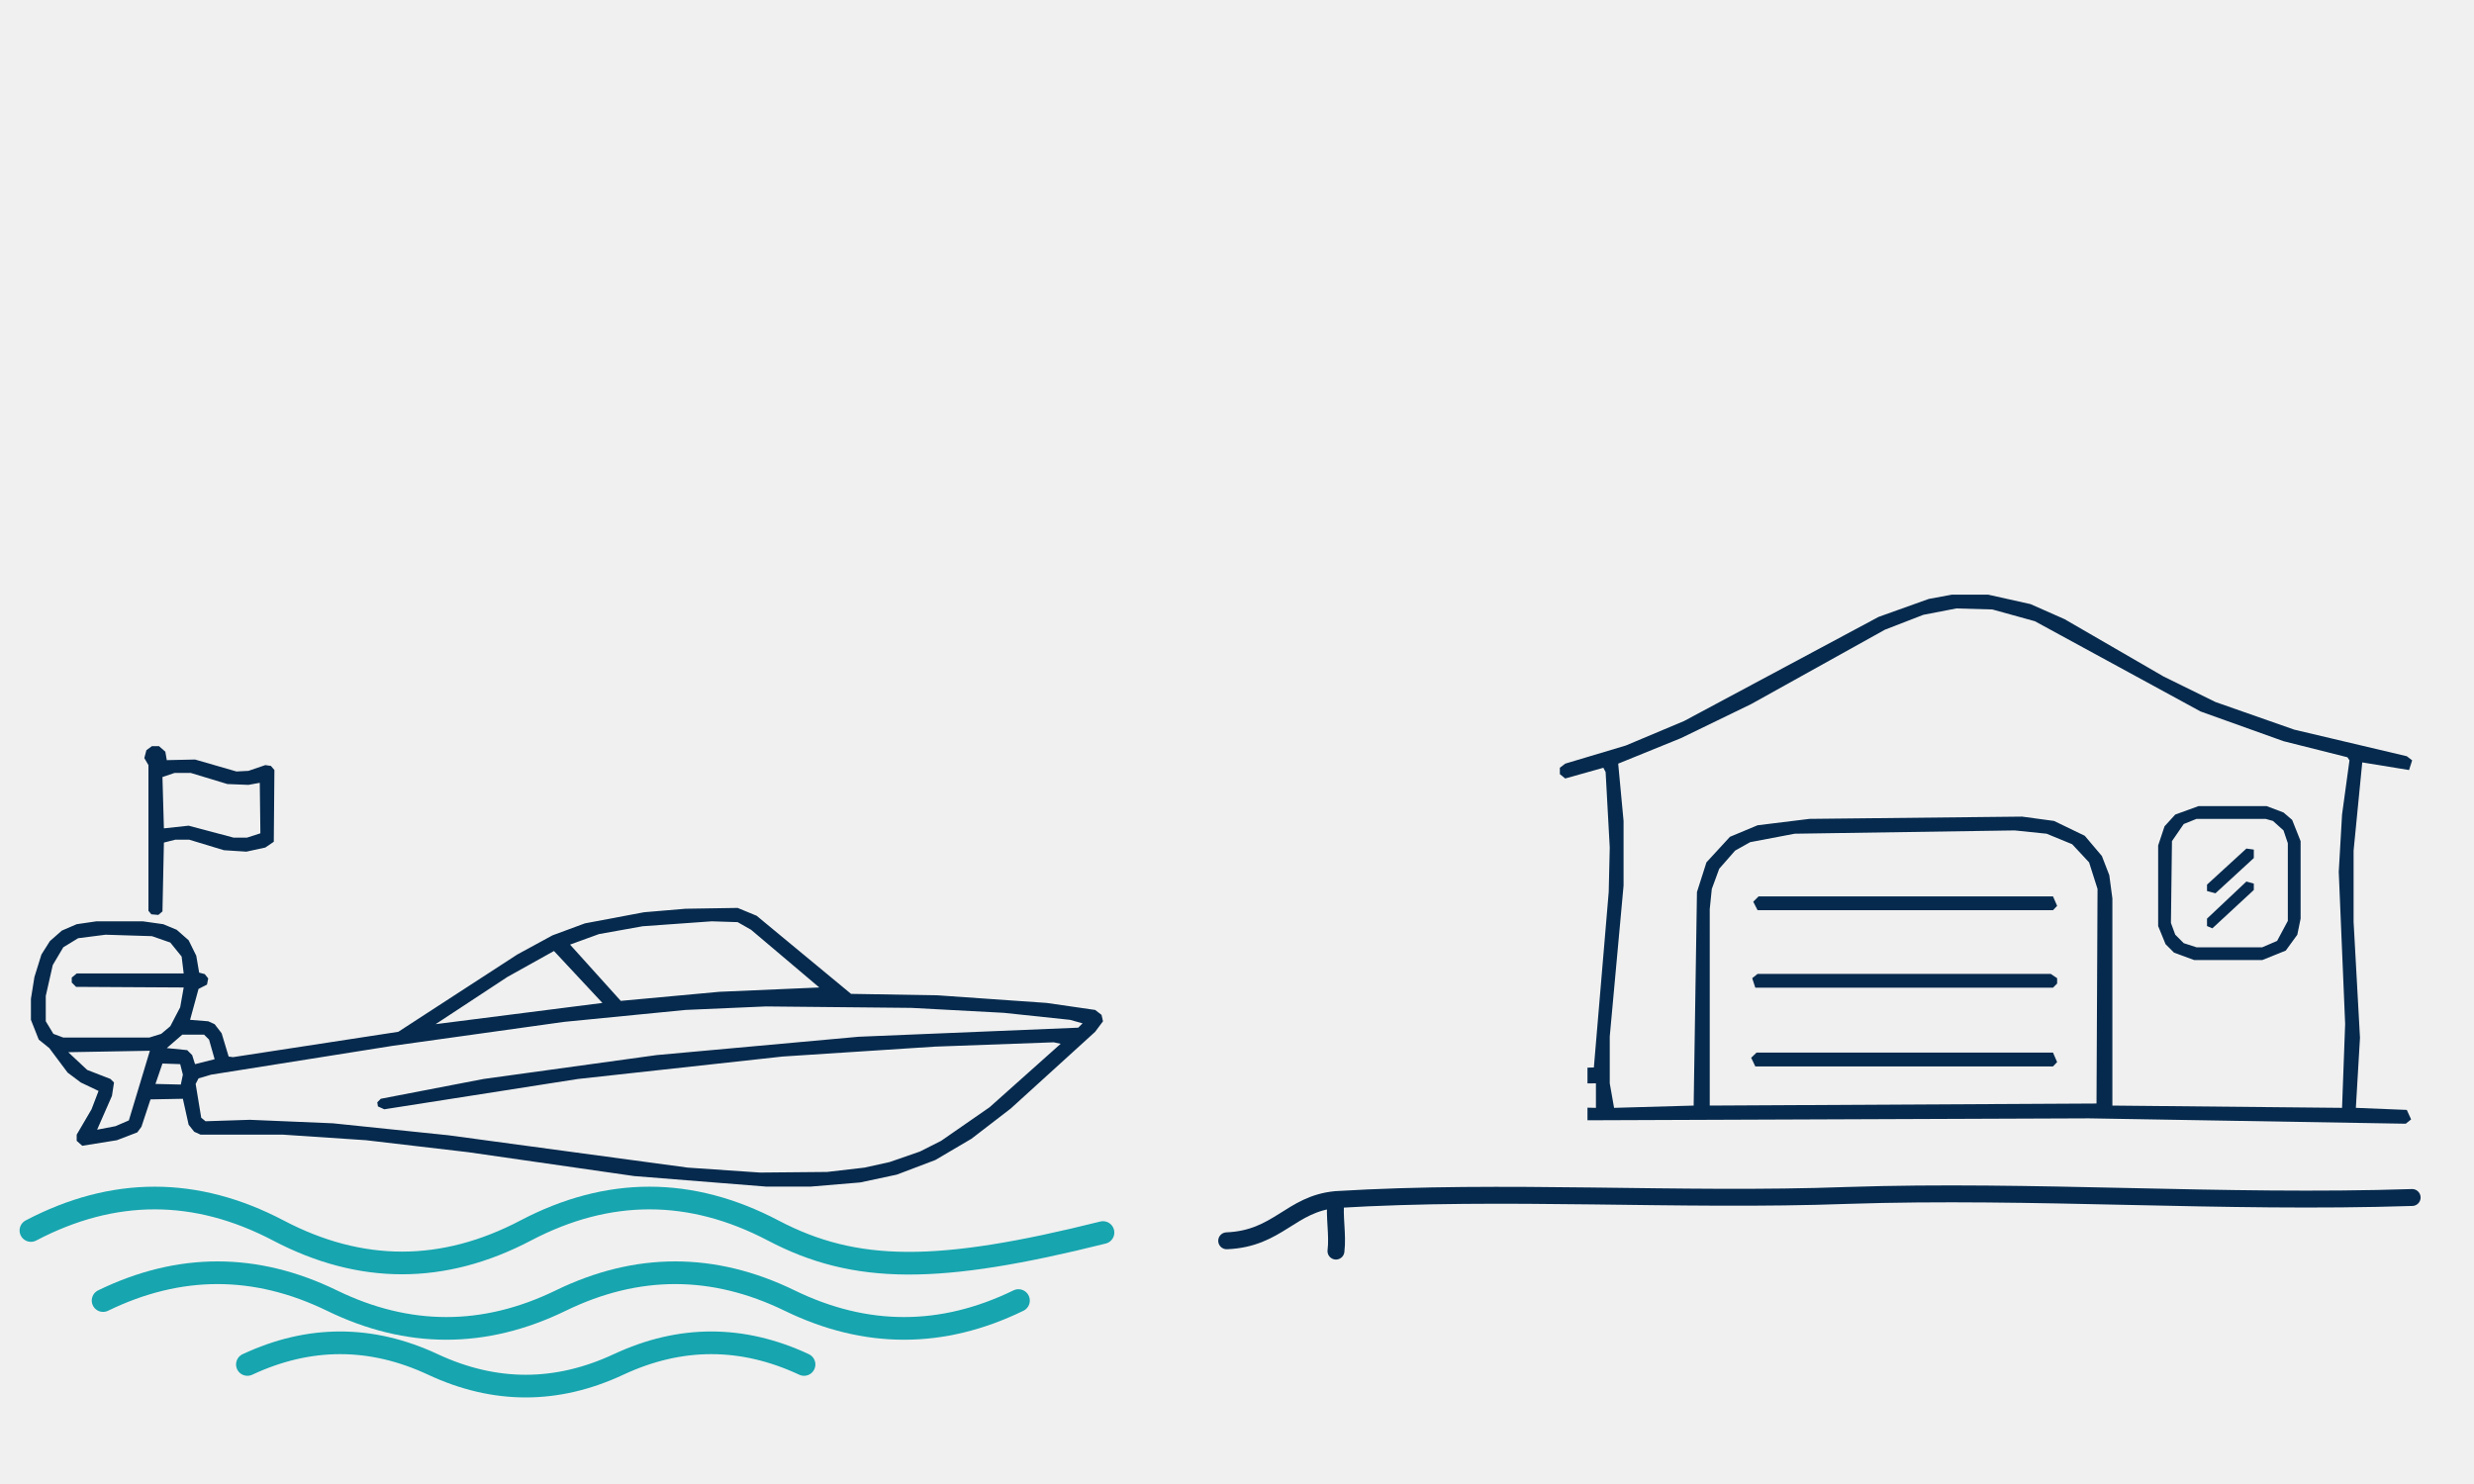
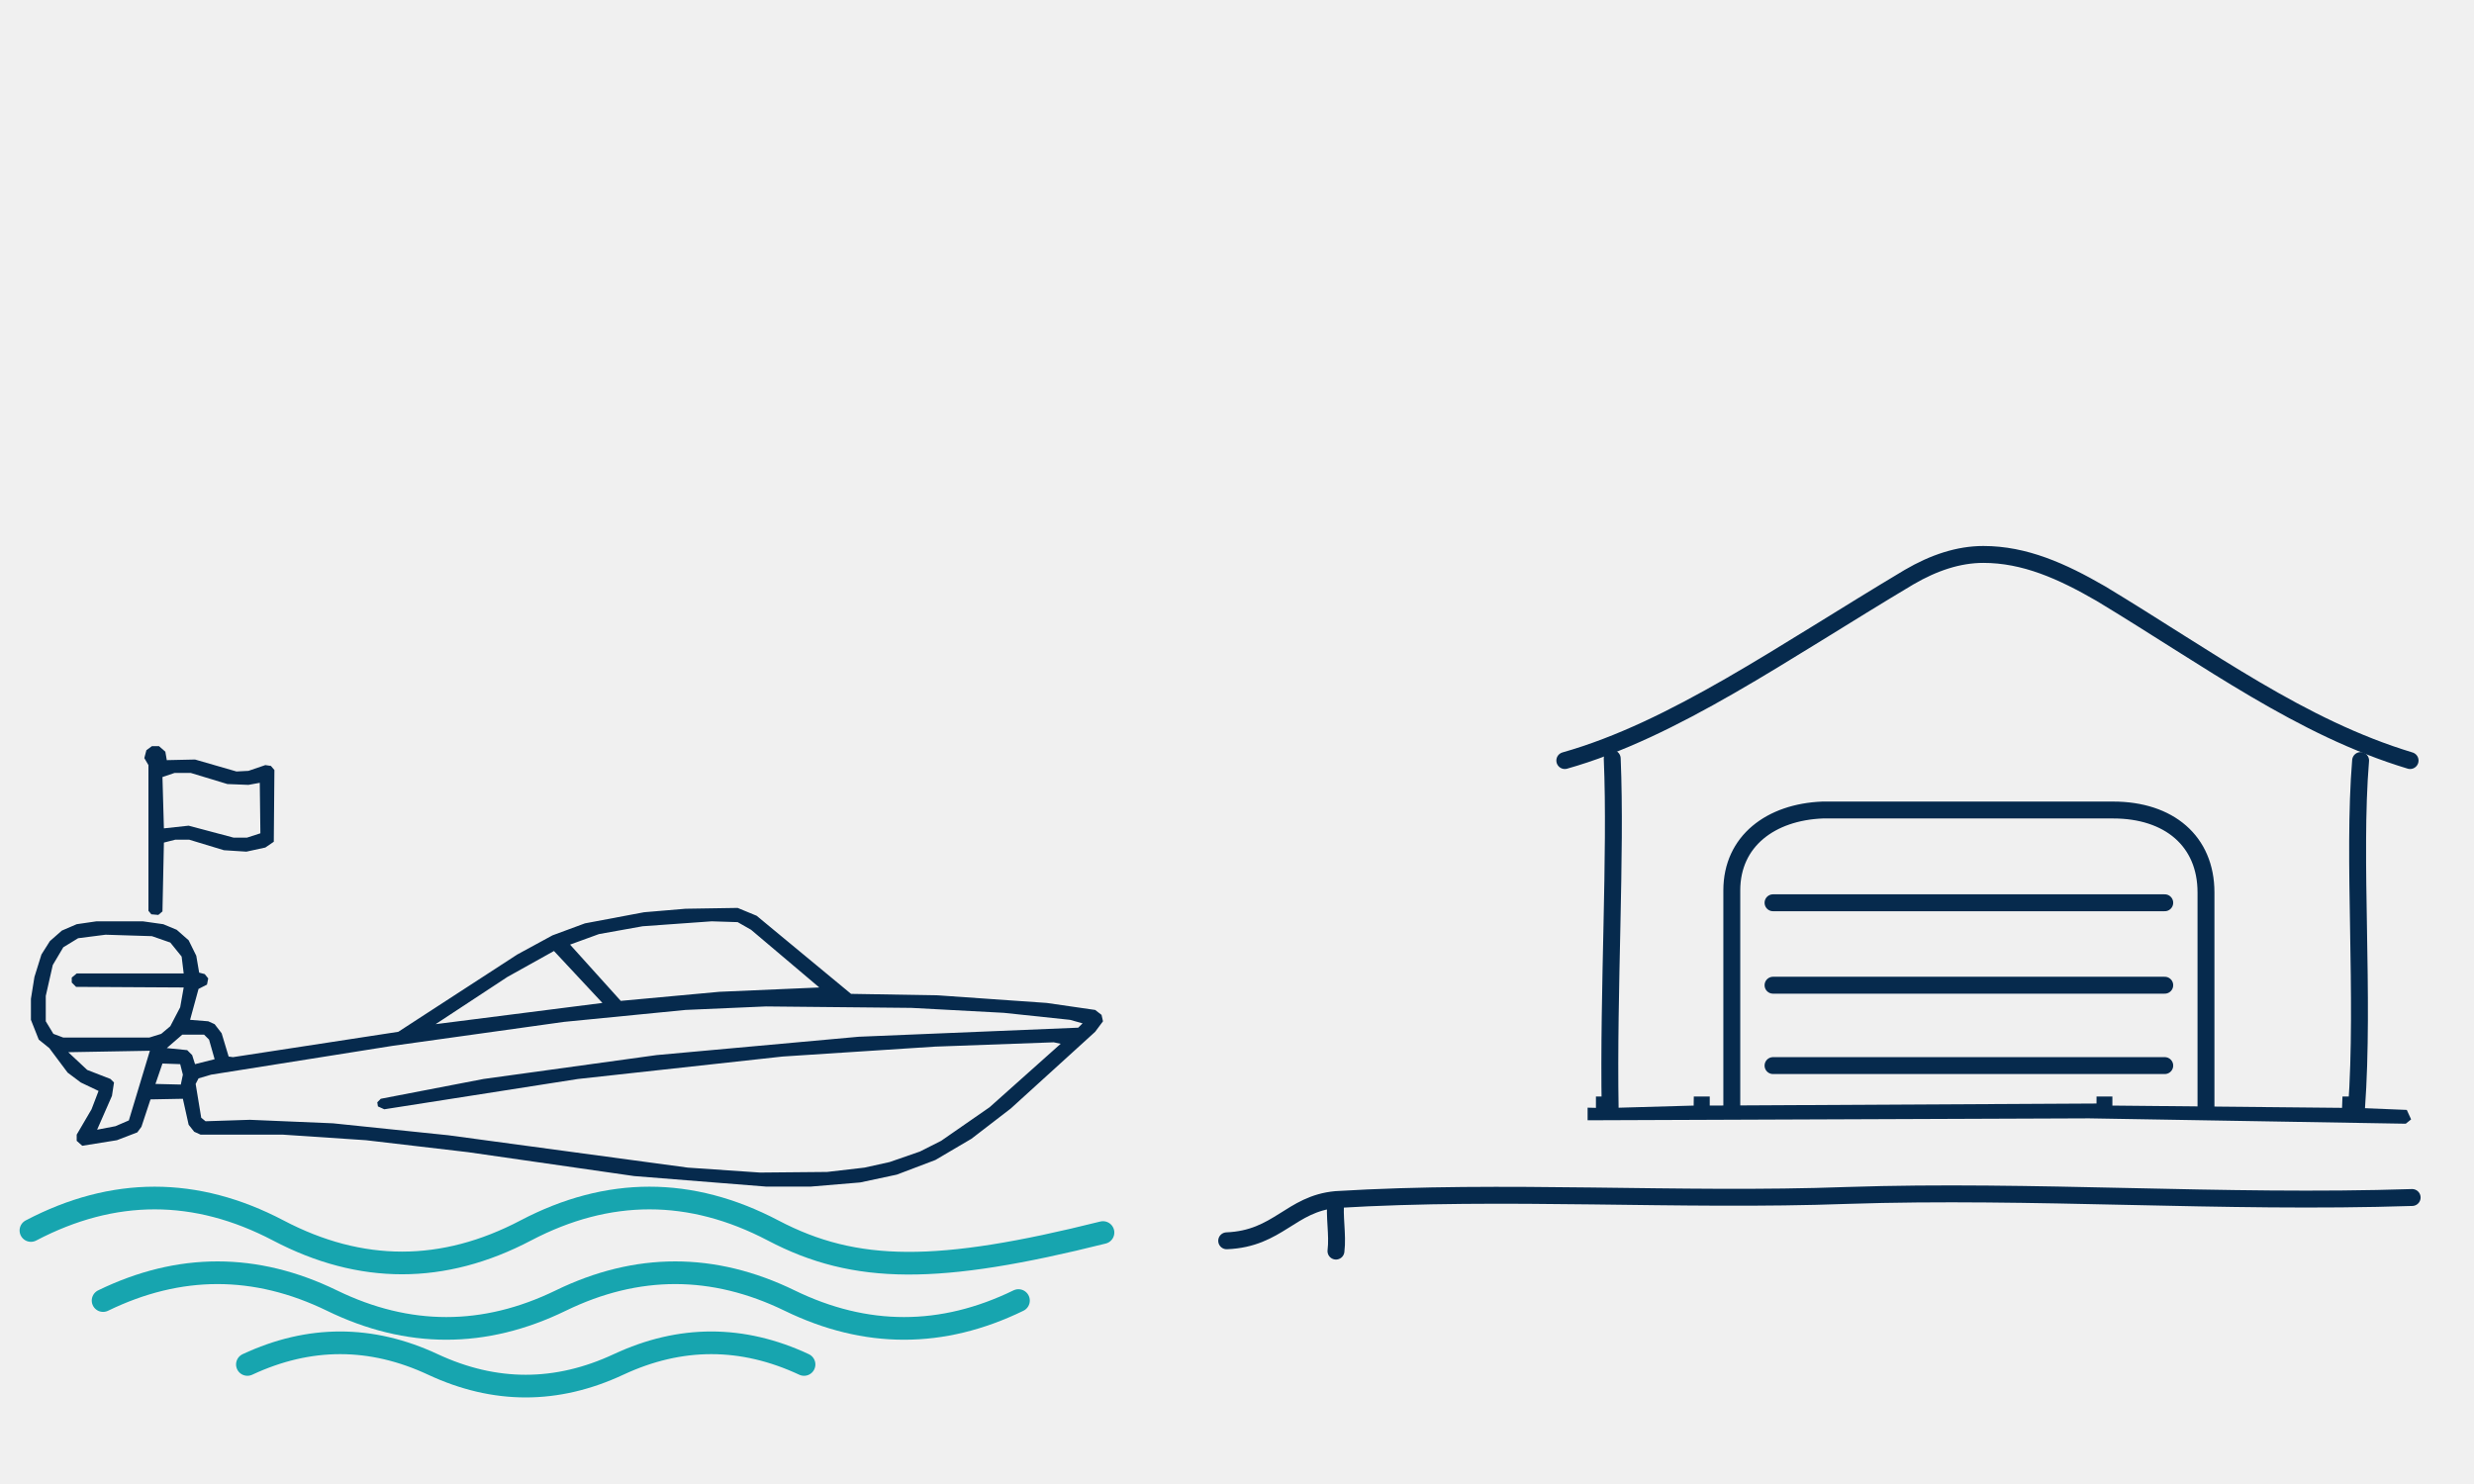
<svg xmlns="http://www.w3.org/2000/svg" viewBox="0 0 120 72" role="img" aria-hidden="true">
  <defs>
    <clipPath id="steg-abstand">
      <rect x="0" y="0" width="120" height="49" />
      <rect x="77" y="49" width="43" height="23" />
    </clipPath>
+     <mask id="werft-neu" maskUnits="userSpaceOnUse" x="0" y="0" width="120" height="72">
+       <rect width="120" height="72" fill="#fff" />
+       <rect x="74.8" y="26" width="43.2" height="27.2" fill="#000" />
+     </mask>
  </defs>
  <g fill="none" stroke="#062a4d" stroke-width=".82" stroke-linecap="round" stroke-linejoin="round">
    <path fill="#062a4d" stroke="none" fill-rule="evenodd" d="M53.50 49.55L53.43 49.24L53.12 49.00L50.77 48.66L45.48 48.29L41.28 48.22L36.70 44.43L35.78 44.05L33.25 44.09L31.24 44.26L28.37 44.80L26.80 45.38L25.09 46.31L19.32 50.06L11.30 51.29L11.09 51.26L10.75 50.13L10.41 49.69L10.10 49.55L9.22 49.48L9.63 47.98L10.04 47.77L10.10 47.47L9.93 47.26L9.66 47.19L9.52 46.37L9.15 45.62L8.57 45.11L7.92 44.84L6.93 44.70L4.68 44.70L3.72 44.84L3.00 45.15L2.42 45.66L2.01 46.31L1.67 47.40L1.50 48.46L1.50 49.48L1.88 50.44L2.39 50.85L3.28 52.04L3.92 52.52L4.78 52.93L4.44 53.82L3.72 55.05L3.72 55.35L3.99 55.59L5.67 55.32L6.66 54.94L6.86 54.67L7.30 53.34L8.87 53.31L9.15 54.57L9.42 54.91L9.73 55.05L13.72 55.05L17.75 55.32L22.70 55.90L30.76 57.06L37.15 57.57L39.33 57.57L41.72 57.37L43.50 56.99L45.37 56.28L47.12 55.25L49.03 53.78L53.12 50.06ZM7.88 51.60L8.74 51.63L8.87 52.14L8.77 52.62L7.54 52.59ZM7.27 50.98L6.25 54.36L5.60 54.64L4.71 54.81L5.43 53.17L5.53 52.52L5.36 52.35L4.23 51.91L3.31 51.05ZM8.09 50.85L8.84 50.20L9.90 50.20L10.14 50.44L10.41 51.39L9.46 51.63L9.32 51.19L9.08 50.95ZM52.51 49.65L52.30 49.86L41.65 50.30L31.85 51.19L23.45 52.35L18.47 53.31L18.30 53.48L18.33 53.68L18.64 53.82L28.03 52.35L37.96 51.26L45.34 50.78L51.11 50.57L51.45 50.64L48.00 53.72L45.65 55.35L44.62 55.87L43.15 56.38L41.93 56.65L40.12 56.86L36.87 56.89L33.36 56.65L21.75 55.08L16.15 54.50L12.12 54.33L9.97 54.40L9.76 54.23L9.49 52.59L9.63 52.32L10.24 52.14L19.05 50.74L27.35 49.58L33.25 49.00L37.15 48.83L44.21 48.90L48.69 49.14L51.90 49.48ZM29.22 48.66L21.13 49.69L24.61 47.40L26.87 46.14ZM3.07 45.96L3.79 45.52L5.12 45.35L7.37 45.42L8.26 45.73L8.81 46.41L8.91 47.23L3.72 47.23L3.48 47.43L3.48 47.67L3.69 47.88L8.91 47.91L8.74 48.87L8.26 49.79L7.82 50.16L7.24 50.34L3.07 50.34L2.59 50.16L2.22 49.55L2.22 48.32L2.56 46.82ZM39.74 47.91L34.89 48.12L30.11 48.56L27.65 45.83L29.05 45.32L31.17 44.94L34.52 44.70L35.78 44.74L36.43 45.11ZM13.14 37.16L12.87 37.12L12.05 37.40L11.47 37.43L9.46 36.85L8.09 36.88L8.02 36.47L7.71 36.20L7.37 36.20L7.10 36.40L7.00 36.78L7.20 37.12L7.20 44.19L7.34 44.36L7.68 44.39L7.88 44.22L7.95 40.88L8.50 40.74L9.18 40.74L10.86 41.25L11.95 41.32L12.87 41.12L13.28 40.84L13.31 37.36ZM7.88 37.70L8.47 37.50L9.25 37.50L11.03 38.04L12.05 38.08L12.60 37.98L12.63 40.43L11.98 40.64L11.33 40.64L9.15 40.06L7.95 40.19Z" />
-     <g clip-path="url(#steg-abstand)">
+     <g clip-path="url(#steg-abstand)" mask="url(#werft-neu)">
      <path fill="#062a4d" stroke="none" fill-rule="evenodd" d="M117 36.89L116.74 36.69L111.28 35.4L107.46 34.06L104.94 32.82L100.14 30.04L98.49 29.31L96.43 28.85L94.68 28.85L93.55 29.06L91.12 29.93L81.69 34.98L78.86 36.17L75.92 37.05L75.66 37.25L75.66 37.56L75.92 37.77L77.77 37.25L77.88 37.46L78.08 41.12L78.03 43.28L77.31 51.79L72.67 51.94L72.62 51.12L72.36 50.76L71.28 50.65L70.87 50.91L70.76 51.89L70.61 51.99L59.94 51.74L53.34 52.3L50.2 52.36L49.84 52.25L49.78 51.02L49.47 50.76L48.6 50.71L48.19 50.86L47.98 51.17L47.98 52.25L47.21 52.36L47 52.72L47.21 52.97L47.98 53.03L48.03 55.35L48.29 55.5L48.6 55.35L48.65 51.27L49.27 51.38L49.22 54.37L49.27 55.29L49.42 55.45L49.68 55.45L49.84 55.24L49.89 54.42L57.67 54.21L70.71 54.31L70.92 55.35L71.23 55.35L71.38 55.19L71.43 51.22L72.05 51.27L72 54.42L72.05 55.24L72.26 55.4L72.62 55.14L72.67 54.37L101.33 54.26L116.69 54.52L116.95 54.31L116.74 53.85L114.27 53.75L114.47 50.35L114.16 44.73L114.16 41.27L114.58 36.99L116.85 37.36ZM77.41 52.56L77.41 53.75L72.62 53.64L72.67 52.61ZM49.84 53.03L53.13 52.97L59.68 52.41L67.05 52.66L70.76 52.61L70.81 53.64L58.34 53.54L49.89 53.75ZM83.39 42.15L84.16 41.27L84.89 40.86L87.05 40.45L97.72 40.29L99.27 40.45L100.51 40.96L101.33 41.84L101.74 43.13L101.69 53.54L82.93 53.64L82.93 44.11L83.03 43.13ZM84.94 51.32L85.14 51.74L99.58 51.74L99.78 51.53L99.58 51.07L85.2 51.07ZM84.99 47.46L85.14 47.92L99.58 47.92L99.78 47.72L99.78 47.46L99.47 47.25L85.25 47.25ZM85.04 43.75L85.25 44.16L99.58 44.16L99.78 43.95L99.58 43.49L85.3 43.49ZM78.49 37.05L81.54 35.81L84.94 34.16L91.43 30.55L93.29 29.83L94.89 29.52L96.64 29.57L98.7 30.14L106.74 34.52L110.76 35.96L113.86 36.74L113.96 36.89L113.6 39.52L113.44 42.3L113.75 49.68L113.6 53.75L102.46 53.64L102.46 43.59L102.31 42.46L101.95 41.53L101.12 40.55L99.63 39.83L98.08 39.62L87.77 39.73L85.25 40.04L83.91 40.6L82.77 41.84L82.31 43.28L82.15 53.64L78.29 53.75L78.08 52.56L78.08 50.29L78.75 42.97L78.75 39.83ZM105.51 39.52L104.99 40.09L104.68 41.02L104.68 44.93L105.04 45.81L105.45 46.22L106.43 46.58L109.73 46.58L110.87 46.12L111.43 45.35L111.59 44.57L111.59 40.81L111.18 39.78L110.76 39.42L109.94 39.11L106.64 39.11ZM105.92 39.98L106.54 39.73L109.89 39.73L110.25 39.83L110.76 40.29L110.97 40.91L110.97 44.68L110.45 45.65L109.73 45.96L106.54 45.96L105.92 45.76L105.51 45.35L105.3 44.78L105.35 40.81ZM109.32 42.87L108.96 42.77L107.05 44.57L107.05 44.93L107.31 45.04L109.32 43.18ZM109.32 41.22L108.96 41.17L107.05 42.92L107.05 43.23L107.46 43.34L109.32 41.63Z" />
+     </g>
+     <g fill="none" stroke="#062a4d" stroke-width=".82" stroke-linecap="round" stroke-linejoin="round">
+       <path d="M75.9 36.9c5.3-1.5 10.5-5.2 16.7-8.9 1.2-.7 2.4-1.1 3.6-1.1 2 0 3.8.8 5.7 1.9 5.3 3.2 9.7 6.5 15 8.1" />
+       <path d="M78.2 36.8c.2 4.7-.2 11.2-.1 17M114.5 36.9c-.4 4.8.2 11.4-.2 16.9" />
+       <path d="M84 53.7V43.2c0-2.4 1.9-3.8 4.4-3.9h14.1c2.7 0 4.5 1.5 4.5 4v10.4" />
+       <path d="M86 43.8h19M86 47.8h19M86 51.7h19" />
    </g>
    <path d="M59.5 60.2c2.5-.1 3.1-1.8 5.3-2 8.2-.5 16.6.1 24.8-.2 9-.3 18.2.4 27.4.1M64.8 58.2c-.1.8.1 1.7 0 2.5" />
  </g>
  <g fill="none" stroke="#17a5af" stroke-width="1.1" stroke-linecap="round" transform="translate(0 -2)">
    <path d="M1.5 61.7c4-2.1 8-2.1 12 0s8 2.1 12 0 8-2.1 12 0 8 2.1 16 .1" />
    <path d="M5 65.1c3.7-1.8 7.4-1.8 11.1 0s7.4 1.8 11.1 0 7.4-1.8 11.1 0 7.4 1.8 11.1 0" />
    <path d="M12 68.2c3-1.4 6-1.4 9 0s6 1.4 9 0 6-1.4 9 0" />
  </g>
</svg>
